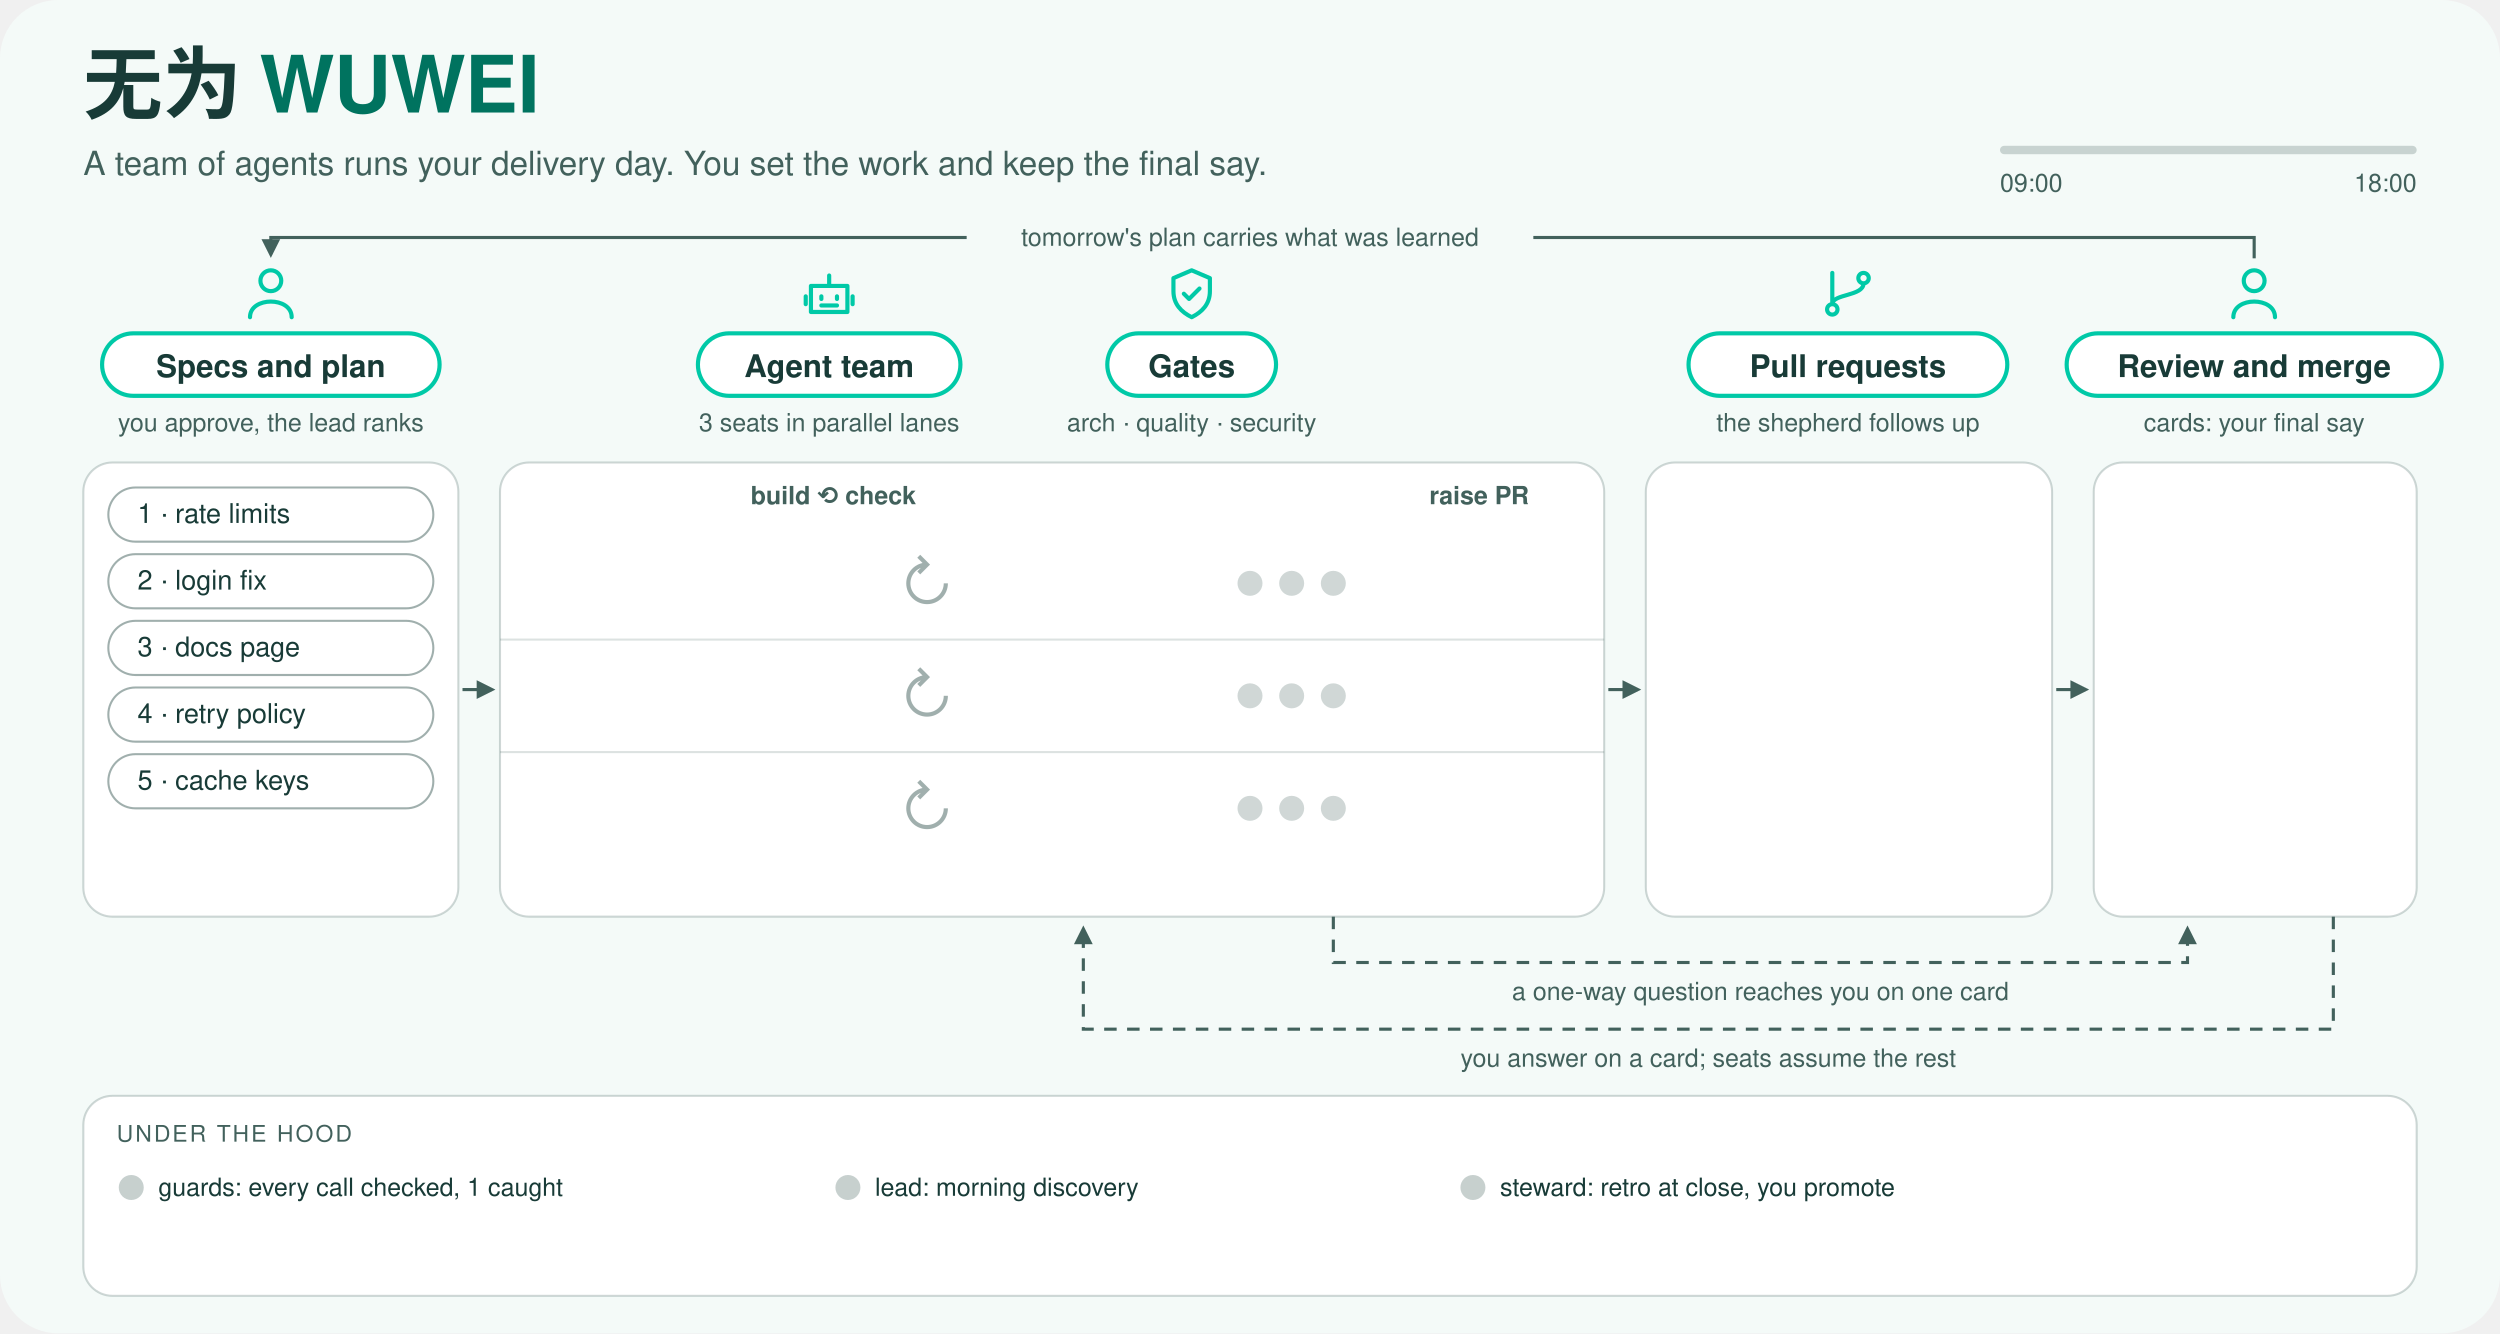
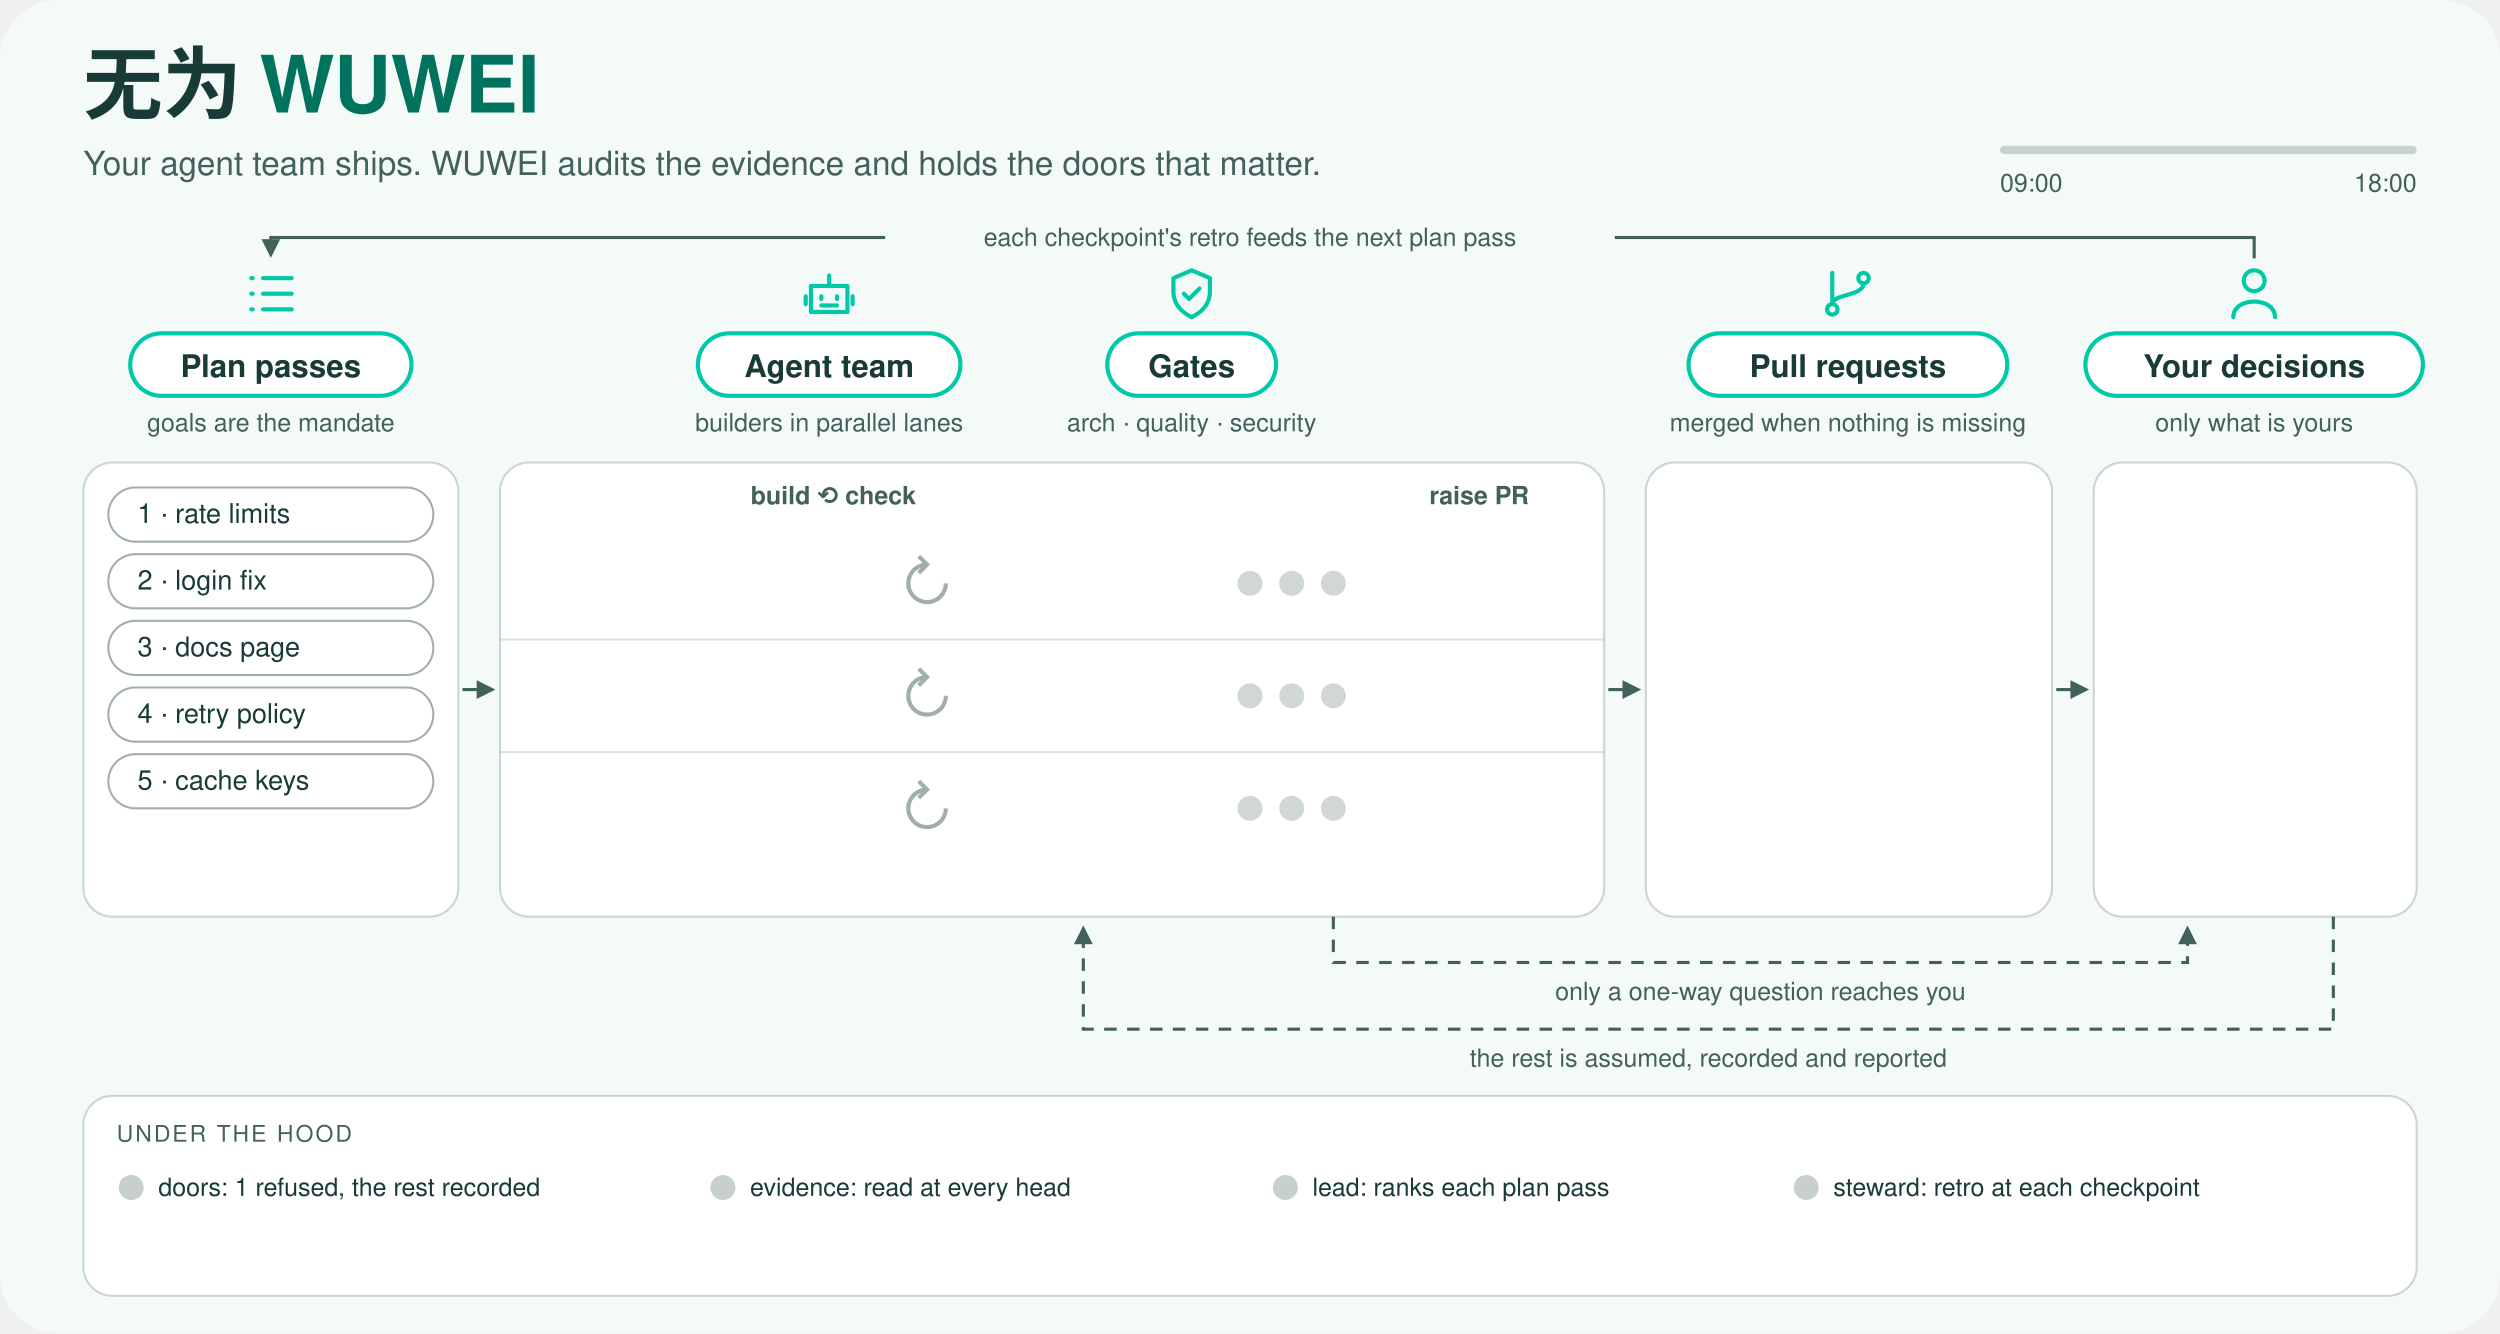
<svg xmlns="http://www.w3.org/2000/svg" viewBox="0 0 1200 640" role="img" aria-labelledby="title desc" font-family="-apple-system, BlinkMacSystemFont, 'Segoe UI', Helvetica, Arial, sans-serif" font-size="13">
  <style>
.still{display:none}
.spin{animation:spin 2s linear infinite;transform-box:fill-box;transform-origin:center}@keyframes spin{to{transform:rotate(360deg)}}
@media (prefers-reduced-motion:reduce){.live{display:none}.still{display:inline}.spin{animation:none}}
</style>
  <defs>
    <marker id="m-muted" viewBox="0 0 10 10" refX="8" refY="5" markerWidth="6" markerHeight="6" orient="auto">
      <path d="M0 0L10 5L0 10z" fill="#42615C" />
    </marker>
    <marker id="m-accent" viewBox="0 0 10 10" refX="8" refY="5" markerWidth="6" markerHeight="6" orient="auto">
      <path d="M0 0L10 5L0 10z" fill="#00C9A7" />
    </marker>
    <marker id="m-warm" viewBox="0 0 10 10" refX="8" refY="5" markerWidth="6" markerHeight="6" orient="auto">
      <path d="M0 0L10 5L0 10z" fill="#935600" />
    </marker>
  </defs>
  <rect width="1200" height="640" rx="28" fill="#F4FAF8" />
  <text x="40" y="54" fill="#183B37" font-size="38" font-weight="700">无为 <tspan fill="#00735F">WUWEI</tspan>
  </text>
-   <text x="40" y="84" fill="#42615C" font-size="16">A team of agents runs your delivery day. You set the work and keep the final say.</text>
+   <text x="40" y="84" fill="#42615C" font-size="16">Your agent team ships. WUWEI audits the evidence and holds the doors that matter.</text>
  <rect x="960" y="70" width="200" height="4" rx="2" fill="#42615C" opacity="0.25" />
  <text x="960" y="92" fill="#42615C" font-size="12">09:00</text>
  <text x="1160" y="92" fill="#42615C" font-size="12" text-anchor="end">18:00</text>
  <path id="day-loop" d="M 1082 124 V 114 H 130 V 122" fill="none" stroke-width="1.5" stroke="#42615C" marker-end="url(#m-muted)" />
-   <rect x="464" y="105" width="272" height="18" fill="#F4FAF8" />
-   <text x="600" y="118" fill="#42615C" font-size="12" text-anchor="middle">tomorrow's plan carries what was learned</text>
-   <path id="icon-0" d="M12 11a4 4 0 1 0 0-8a4 4 0 1 0 0 8M4 21c0-4 4-6 8-6s8 2 8 6" transform="translate(115 126) scale(1.25)" fill="none" stroke="#00C9A7" stroke-width="1.6" stroke-linecap="round" stroke-linejoin="round" />
-   <rect x="49" y="160" width="162" height="30" rx="15" fill="#FFFFFF" stroke="#00C9A7" stroke-width="2" />
-   <text x="130" y="181" fill="#183B37" font-size="15" text-anchor="middle" font-weight="700">Specs and plan</text>
-   <text x="130" y="207" fill="#42615C" font-size="12" text-anchor="middle">you approve, the lead ranks</text>
+   <rect x="425" y="105" width="350" height="18" fill="#F4FAF8" />
+   <text x="600" y="118" fill="#42615C" font-size="12" text-anchor="middle">each checkpoint's retro feeds the next plan pass</text>
+   <path id="icon-0" d="M9 6h11M9 12h11M9 18h11M4.5 6h.5M4.5 12h.5M4.5 18h.5" transform="translate(115 126) scale(1.25)" fill="none" stroke="#00C9A7" stroke-width="1.6" stroke-linecap="round" stroke-linejoin="round" />
+   <rect x="62.5" y="160" width="135" height="30" rx="15" fill="#FFFFFF" stroke="#00C9A7" stroke-width="2" />
+   <text x="130" y="181" fill="#183B37" font-size="15" text-anchor="middle" font-weight="700">Plan passes</text>
+   <text x="130" y="207" fill="#42615C" font-size="12" text-anchor="middle">goals are the mandate</text>
  <path id="icon-1" d="M5 9h14v10H5zM12 5v4M9 13v1M15 13v1M9 16.5h6M3 13v3M21 13v3" transform="translate(383 126) scale(1.25)" fill="none" stroke="#00C9A7" stroke-width="1.6" stroke-linecap="round" stroke-linejoin="round" />
  <rect x="335" y="160" width="126" height="30" rx="15" fill="#FFFFFF" stroke="#00C9A7" stroke-width="2" />
  <text x="398" y="181" fill="#183B37" font-size="15" text-anchor="middle" font-weight="700">Agent team</text>
-   <text x="398" y="207" fill="#42615C" font-size="12" text-anchor="middle">3 seats in parallel lanes</text>
+   <text x="398" y="207" fill="#42615C" font-size="12" text-anchor="middle">builders in parallel lanes</text>
  <path id="icon-2" d="M12 3l7 3v5c0 5-3 8-7 10c-4-2-7-5-7-10V6zM9 12l2 2l4-4" transform="translate(557 126) scale(1.25)" fill="none" stroke="#00C9A7" stroke-width="1.6" stroke-linecap="round" stroke-linejoin="round" />
  <rect x="531.5" y="160" width="81" height="30" rx="15" fill="#FFFFFF" stroke="#00C9A7" stroke-width="2" />
  <text x="572" y="181" fill="#183B37" font-size="15" text-anchor="middle" font-weight="700">Gates</text>
  <text x="572" y="207" fill="#42615C" font-size="12" text-anchor="middle">arch · quality · security</text>
  <path id="icon-3" d="M6 4v12M6 20a2 2 0 1 0 0-4a2 2 0 1 0 0 4M18 8a2 2 0 1 0 0-4a2 2 0 1 0 0 4M18 8c0 5-12 4-12 8" transform="translate(872 126) scale(1.25)" fill="none" stroke="#00C9A7" stroke-width="1.6" stroke-linecap="round" stroke-linejoin="round" />
  <rect x="810.5" y="160" width="153" height="30" rx="15" fill="#FFFFFF" stroke="#00C9A7" stroke-width="2" />
  <text x="887" y="181" fill="#183B37" font-size="15" text-anchor="middle" font-weight="700">Pull requests</text>
-   <text x="887" y="207" fill="#42615C" font-size="12" text-anchor="middle">the shepherd follows up</text>
+   <text x="887" y="207" fill="#42615C" font-size="12" text-anchor="middle">merged when nothing is missing</text>
  <path id="icon-4" d="M12 11a4 4 0 1 0 0-8a4 4 0 1 0 0 8M4 21c0-4 4-6 8-6s8 2 8 6" transform="translate(1067 126) scale(1.25)" fill="none" stroke="#00C9A7" stroke-width="1.6" stroke-linecap="round" stroke-linejoin="round" />
-   <rect x="992" y="160" width="180" height="30" rx="15" fill="#FFFFFF" stroke="#00C9A7" stroke-width="2" />
-   <text x="1082" y="181" fill="#183B37" font-size="15" text-anchor="middle" font-weight="700">Review and merge</text>
-   <text x="1082" y="207" fill="#42615C" font-size="12" text-anchor="middle">cards: your final say</text>
+   <rect x="1001" y="160" width="162" height="30" rx="15" fill="#FFFFFF" stroke="#00C9A7" stroke-width="2" />
+   <text x="1082" y="181" fill="#183B37" font-size="15" text-anchor="middle" font-weight="700">Your decisions</text>
+   <text x="1082" y="207" fill="#42615C" font-size="12" text-anchor="middle">only what is yours</text>
  <rect id="panel-queue" x="40" y="222" width="180" height="218" rx="14" fill="#FFFFFF" stroke="#42615C" stroke-opacity="0.25" />
  <rect id="panel-lanes" x="240" y="222" width="530" height="218" rx="14" fill="#FFFFFF" stroke="#42615C" stroke-opacity="0.25" />
  <rect id="panel-prs" x="790" y="222" width="195" height="218" rx="14" fill="#FFFFFF" stroke="#42615C" stroke-opacity="0.25" />
  <rect id="panel-cards" x="1005" y="222" width="155" height="218" rx="14" fill="#FFFFFF" stroke="#42615C" stroke-opacity="0.25" />
  <rect id="panel-band" x="40" y="526" width="1120" height="96" rx="14" fill="#FFFFFF" stroke="#42615C" stroke-opacity="0.25" />
  <path d="M 222 331 H 236" fill="none" stroke-width="1.5" stroke="#42615C" marker-end="url(#m-muted)" />
  <path d="M 772 331 H 786" fill="none" stroke-width="1.5" stroke="#42615C" marker-end="url(#m-muted)" />
  <path d="M 987 331 H 1001" fill="none" stroke-width="1.5" stroke="#42615C" marker-end="url(#m-muted)" />
  <text x="400" y="242" fill="#42615C" font-size="12" text-anchor="middle" font-weight="600">build ⟲ check</text>
  <text x="710" y="242" fill="#42615C" font-size="12" text-anchor="middle" font-weight="600">raise PR</text>
  <line x1="240" y1="307" x2="770" y2="307" stroke="#42615C" stroke-opacity="0.18" />
  <line x1="240" y1="361" x2="770" y2="361" stroke="#42615C" stroke-opacity="0.18" />
  <path id="build-0" d="M 454 280 A 9 9 0 1 1 445 271 M 441 267 L 445 271 L 441 275" fill="none" stroke="#42615C" stroke-opacity="0.5" stroke-width="2" />
  <path id="build-1" d="M 454 334 A 9 9 0 1 1 445 325 M 441 321 L 445 325 L 441 329" fill="none" stroke="#42615C" stroke-opacity="0.5" stroke-width="2" />
  <path id="build-2" d="M 454 388 A 9 9 0 1 1 445 379 M 441 375 L 445 379 L 441 383" fill="none" stroke="#42615C" stroke-opacity="0.5" stroke-width="2" />
  <circle id="gate-0-0" cx="600" cy="280" r="6" fill="#42615C" opacity="0.25" />
  <circle id="gate-0-1" cx="620" cy="280" r="6" fill="#42615C" opacity="0.25" />
  <circle id="gate-0-2" cx="640" cy="280" r="6" fill="#42615C" opacity="0.25" />
  <circle id="gate-1-0" cx="600" cy="334" r="6" fill="#42615C" opacity="0.25" />
  <circle id="gate-1-1" cx="620" cy="334" r="6" fill="#42615C" opacity="0.25" />
  <circle id="gate-1-2" cx="640" cy="334" r="6" fill="#42615C" opacity="0.25" />
  <circle id="gate-2-0" cx="600" cy="388" r="6" fill="#42615C" opacity="0.25" />
  <circle id="gate-2-1" cx="620" cy="388" r="6" fill="#42615C" opacity="0.25" />
  <circle id="gate-2-2" cx="640" cy="388" r="6" fill="#42615C" opacity="0.25" />
  <path id="ask-loop" stroke-dasharray="6 5" d="M 640 440 V 462 H 1050 V 446" fill="none" stroke-width="1.5" stroke="#42615C" marker-end="url(#m-muted)" />
  <path id="answer-loop" stroke-dasharray="6 5" d="M 1120 440 V 494 H 520 V 446" fill="none" stroke-width="1.5" stroke="#42615C" marker-end="url(#m-muted)" />
-   <text x="845" y="480" fill="#42615C" font-size="12" text-anchor="middle">a one-way question reaches you on one card</text>
-   <text x="820" y="512" fill="#42615C" font-size="12" text-anchor="middle">you answer on a card; seats assume the rest</text>
+   <text x="845" y="480" fill="#42615C" font-size="12" text-anchor="middle">only a one-way question reaches you</text>
+   <text x="820" y="512" fill="#42615C" font-size="12" text-anchor="middle">the rest is assumed, recorded and reported</text>
  <text x="56" y="548" fill="#42615C" font-size="11" letter-spacing="1">UNDER THE HOOD</text>
  <circle cx="63" cy="570" r="6" fill="#42615C" opacity="0.3" />
-   <text x="76" y="574" fill="#183B37" font-size="12">guards: every call checked, 1 caught</text>
-   <circle cx="407" cy="570" r="6" fill="#42615C" opacity="0.3" />
-   <text x="420" y="574" fill="#183B37" font-size="12">lead: morning discovery</text>
-   <circle cx="707" cy="570" r="6" fill="#42615C" opacity="0.3" />
-   <text x="720" y="574" fill="#183B37" font-size="12">steward: retro at close, you promote</text>
+   <text x="76" y="574" fill="#183B37" font-size="12">doors: 1 refused, the rest recorded</text>
+   <circle cx="347" cy="570" r="6" fill="#42615C" opacity="0.3" />
+   <text x="360" y="574" fill="#183B37" font-size="12">evidence: read at every head</text>
+   <circle cx="617" cy="570" r="6" fill="#42615C" opacity="0.3" />
+   <text x="630" y="574" fill="#183B37" font-size="12">lead: ranks each plan pass</text>
+   <circle cx="867" cy="570" r="6" fill="#42615C" opacity="0.3" />
+   <text x="880" y="574" fill="#183B37" font-size="12">steward: retro at each checkpoint</text>
  <g class="still">
    <rect x="52" y="330" width="156" height="26" rx="13" fill="#FFFFFF" stroke="#42615C" stroke-opacity="0.5" />
    <text x="66" y="347" fill="#183B37">4 · retry policy</text>
-     <rect x="52" y="362" width="156" height="26" rx="13" fill="#FFFFFF" stroke="#42615C" stroke-opacity="0.5" />
-     <text x="66" y="379" fill="#183B37">5 · cache keys</text>
-     <text x="66" y="412" fill="#935600" font-size="12" font-weight="600">waits: CAP 3 seats</text>
-     <text x="52" y="430" fill="#42615C" font-size="11">answers a card now and then</text>
+     <text x="66" y="412" fill="#935600" font-size="12" font-weight="600">waits: lanes busy</text>
+     <text x="52" y="430" fill="#42615C" font-size="11">asked only what is yours</text>
    <circle cx="600" cy="280" r="6" fill="#00C9A7" />
    <circle cx="620" cy="280" r="6" fill="#00C9A7" />
    <circle cx="640" cy="280" r="6" fill="#00C9A7" />
    <circle cx="600" cy="334" r="6" fill="#00C9A7" />
    <circle cx="620" cy="334" r="6" fill="#00C9A7" />
    <circle cx="640" cy="334" r="6" fill="#00C9A7" />
    <path class="spin" d="M 454 388 A 9 9 0 1 1 445 379 M 441 375 L 445 379 L 441 383" fill="none" stroke="#00C9A7" stroke-width="2" />
    <circle cx="620" cy="334" r="6" fill="#935600" />
    <g>
      <path d="M 620 325 C 620 302 530 302 530 315" fill="none" stroke-width="2" stroke="#935600" marker-end="url(#m-warm)" stroke-dasharray="5 4" />
      <text x="652" y="339" fill="#935600" font-size="12" font-weight="600">fix ×1 → delta</text>
    </g>
    <g fill="#183B37">
      <rect x="475" y="265" width="110" height="30" rx="15" fill="#FFFFFF" stroke="#00C9A7" stroke-width="1.5" />
      <text x="530" y="285" text-anchor="middle">rate limits</text>
    </g>
    <g fill="#183B37">
      <rect x="475" y="319" width="110" height="30" rx="15" fill="#FFFFFF" stroke="#935600" stroke-width="1.5" />
      <text x="530" y="339" text-anchor="middle">login fix</text>
    </g>
    <g fill="#183B37">
      <rect x="305" y="373" width="110" height="30" rx="15" fill="#FFFFFF" stroke="#00C9A7" stroke-width="1.5" />
      <text x="360" y="393" text-anchor="middle">docs page</text>
    </g>
    <text x="802" y="412" fill="#00735F" font-size="12" font-weight="600">shipped today: 0</text>
    <text x="1015" y="248" fill="#183B37" font-size="11">assumed in the spec</text>
    <text x="1015" y="268" fill="#183B37" font-size="11">assumed in the spec</text>
-     <text x="1015" y="288" fill="#935600" font-size="11" font-weight="600">ship by Friday?</text>
+     <text x="1015" y="288" fill="#935600" font-size="11" font-weight="600">one-way: drop old table?</text>
    <text x="1015" y="380" fill="#183B37" font-size="12" font-weight="600">asked today: 1 of 3</text>
+     <path d="M 1082 124 V 114 H 130 V 122" fill="none" stroke-width="2.5" stroke="#00C9A7" marker-end="url(#m-accent)" />
+     <circle cx="867" cy="570" r="6" fill="#00C9A7" />
+     <text x="1144" y="604" fill="#00735F" font-size="12" text-anchor="end" font-weight="600">13:30 checkpoint: report and retro</text>
    <text x="1160" y="58" fill="#183B37" font-size="26" text-anchor="end" font-weight="700">13:55</text>
    <rect x="960" y="70" width="110" height="4" rx="2" fill="#00C9A7" />
  </g>
  <g class="live">
    <g>
      <animate attributeName="opacity" values="1;1;0;0" keyTimes="0;0.16;0.17;1" dur="16s" repeatCount="indefinite" />
      <rect x="52" y="234" width="156" height="26" rx="13" fill="#FFFFFF" stroke="#42615C" stroke-opacity="0.5" />
      <text x="66" y="251" fill="#183B37">1 · rate limits</text>
    </g>
    <g>
      <animate attributeName="opacity" values="1;1;0;0" keyTimes="0;0.19;0.2;1" dur="16s" repeatCount="indefinite" />
      <rect x="52" y="266" width="156" height="26" rx="13" fill="#FFFFFF" stroke="#42615C" stroke-opacity="0.5" />
      <text x="66" y="283" fill="#183B37">2 · login fix</text>
    </g>
    <g>
      <animate attributeName="opacity" values="1;1;0;0" keyTimes="0;0.22;0.23;1" dur="16s" repeatCount="indefinite" />
      <rect x="52" y="298" width="156" height="26" rx="13" fill="#FFFFFF" stroke="#42615C" stroke-opacity="0.5" />
      <text x="66" y="315" fill="#183B37">3 · docs page</text>
    </g>
    <g>
      <animate attributeName="opacity" values="1;1;0;0" keyTimes="0;0.64;0.65;1" dur="16s" repeatCount="indefinite" />
      <rect x="52" y="330" width="156" height="26" rx="13" fill="#FFFFFF" stroke="#42615C" stroke-opacity="0.5" />
      <text x="66" y="347" fill="#183B37">4 · retry policy</text>
    </g>
    <g>
-       <animate attributeName="opacity" values="1;1;0;0" keyTimes="0;0.74;0.75;1" dur="16s" repeatCount="indefinite" />
+       <animate attributeName="opacity" values="0;0;1;1;0;0" keyTimes="0;0.66;0.67;0.74;0.75;1" dur="16s" repeatCount="indefinite" />
      <rect x="52" y="362" width="156" height="26" rx="13" fill="#FFFFFF" stroke="#42615C" stroke-opacity="0.5" />
      <text x="66" y="379" fill="#183B37">5 · cache keys</text>
    </g>
    <text id="waits" x="66" y="412" fill="#935600" font-size="12" font-weight="600" opacity="0">
-       <animate attributeName="opacity" values="0;0;1;1;0;0" keyTimes="0;0.22;0.23;0.74;0.75;1" dur="16s" repeatCount="indefinite" />waits: CAP 3 seats</text>
+       <animate attributeName="opacity" values="0;0;1;1;0;0" keyTimes="0;0.22;0.23;0.74;0.75;1" dur="16s" repeatCount="indefinite" />waits: lanes busy</text>
    <text x="52" y="430" fill="#42615C" font-size="11" opacity="0">
-       <animate attributeName="opacity" values="0;0;1;1" keyTimes="0;0.17;0.18;1" dur="16s" repeatCount="indefinite" />answers a card now and then</text>
+       <animate attributeName="opacity" values="0;0;1;1;0;0;1;1" keyTimes="0;0.17;0.18;0.6;0.61;0.71;0.72;1" dur="16s" repeatCount="indefinite" />asked only what is yours</text>
    <g opacity="0">
      <animate attributeName="opacity" values="0;0;1;1;0;0" keyTimes="0;0.02;0.03;0.17;0.18;1" dur="16s" repeatCount="indefinite" />
      <rect x="52" y="394" width="156" height="42" rx="10" fill="#FFFFFF" stroke="#00C9A7" />
-       <text x="62" y="410" fill="#183B37" font-size="12" font-weight="600">Morning gate</text>
+       <text x="62" y="410" fill="#183B37" font-size="12" font-weight="600">Plan pass 09:10</text>
      <text x="62" y="428" fill="#42615C" font-size="11" opacity="0">
-         <animate attributeName="opacity" values="0;0;1;1;0;0" keyTimes="0;0;0.01;0.12;0.13;1" dur="16s" repeatCount="indefinite" />Approve today's plan?</text>
+         <animate attributeName="opacity" values="0;0;1;1;0;0" keyTimes="0;0.02;0.03;0.12;0.13;1" dur="16s" repeatCount="indefinite" />ranking the queue</text>
      <text x="62" y="428" fill="#00735F" font-size="11" opacity="0" font-weight="600">
-         <animate attributeName="opacity" values="0;0;1;1;0;0" keyTimes="0;0.12;0.13;0.17;0.18;1" dur="16s" repeatCount="indefinite" />Approved · 3 seats</text>
+         <animate attributeName="opacity" values="0;0;1;1;0;0" keyTimes="0;0.12;0.13;0.17;0.18;1" dur="16s" repeatCount="indefinite" />ranked · inside the goals</text>
+     </g>
+     <g opacity="0">
+       <animate attributeName="opacity" values="0;0;1;1;0;0" keyTimes="0;0.6;0.61;0.71;0.72;1" dur="16s" repeatCount="indefinite" />
+       <rect x="52" y="394" width="156" height="42" rx="10" fill="#FFFFFF" stroke="#00C9A7" />
+       <text x="62" y="410" fill="#183B37" font-size="12" font-weight="600">Plan pass 14:20</text>
+       <text x="62" y="428" fill="#42615C" font-size="11" opacity="0">
+         <animate attributeName="opacity" values="0;0;1;1;0;0" keyTimes="0;0.6;0.61;0.66;0.67;1" dur="16s" repeatCount="indefinite" />queue running dry</text>
+       <text x="62" y="428" fill="#00735F" font-size="11" opacity="0" font-weight="600">
+         <animate attributeName="opacity" values="0;0;1;1;0;0" keyTimes="0;0.66;0.67;0.71;0.72;1" dur="16s" repeatCount="indefinite" />refilled · 1 added</text>
    </g>
    <path class="spin" d="M 454 280 A 9 9 0 1 1 445 271 M 441 267 L 445 271 L 441 275" fill="none" stroke="#00C9A7" stroke-width="2" opacity="0">
      <animate attributeName="opacity" values="0;0;1;1;0;0;1;1;0;0" keyTimes="0;0.19;0.2;0.4;0.41;0.67;0.68;0.86;0.87;1" dur="16s" repeatCount="indefinite" />
    </path>
    <circle cx="600" cy="280" r="6" fill="#00C9A7" opacity="0">
      <animate attributeName="opacity" values="0;0;1;1;0;0;1;1" keyTimes="0;0.43;0.44;0.58;0.59;0.89;0.9;1" dur="16s" repeatCount="indefinite" />
    </circle>
    <circle cx="620" cy="280" r="6" fill="#00C9A7" opacity="0">
      <animate attributeName="opacity" values="0;0;1;1;0;0;1;1" keyTimes="0;0.43;0.44;0.58;0.59;0.89;0.9;1" dur="16s" repeatCount="indefinite" />
    </circle>
    <circle cx="640" cy="280" r="6" fill="#00C9A7" opacity="0">
      <animate attributeName="opacity" values="0;0;1;1;0;0;1;1" keyTimes="0;0.43;0.44;0.58;0.59;0.89;0.9;1" dur="16s" repeatCount="indefinite" />
    </circle>
    <path class="spin" d="M 454 334 A 9 9 0 1 1 445 325 M 441 321 L 445 325 L 441 329" fill="none" stroke="#00C9A7" stroke-width="2" opacity="0">
      <animate attributeName="opacity" values="0;0;1;1;0;0" keyTimes="0;0.22;0.23;0.44;0.45;1" dur="16s" repeatCount="indefinite" />
    </path>
    <circle cx="600" cy="334" r="6" fill="#00C9A7" opacity="0">
      <animate attributeName="opacity" values="0;0;1;1;0;0" keyTimes="0;0.47;0.48;0.72;0.73;1" dur="16s" repeatCount="indefinite" />
    </circle>
    <circle cx="620" cy="334" r="6" fill="#00C9A7" opacity="0">
      <animate attributeName="opacity" values="0;0;1;1;0;0" keyTimes="0;0.47;0.48;0.72;0.73;1" dur="16s" repeatCount="indefinite" />
    </circle>
    <circle cx="640" cy="334" r="6" fill="#00C9A7" opacity="0">
      <animate attributeName="opacity" values="0;0;1;1;0;0" keyTimes="0;0.47;0.48;0.72;0.73;1" dur="16s" repeatCount="indefinite" />
    </circle>
    <path class="spin" d="M 454 388 A 9 9 0 1 1 445 379 M 441 375 L 445 379 L 441 383" fill="none" stroke="#00C9A7" stroke-width="2" opacity="0">
      <animate attributeName="opacity" values="0;0;1;1;0;0;1;1" keyTimes="0;0.25;0.26;0.58;0.59;0.77;0.78;1" dur="16s" repeatCount="indefinite" />
    </path>
    <circle cx="600" cy="388" r="6" fill="#00C9A7" opacity="0">
      <animate attributeName="opacity" values="0;0;1;1;0;0" keyTimes="0;0.61;0.62;0.68;0.69;1" dur="16s" repeatCount="indefinite" />
    </circle>
    <circle cx="620" cy="388" r="6" fill="#00C9A7" opacity="0">
      <animate attributeName="opacity" values="0;0;1;1;0;0" keyTimes="0;0.61;0.62;0.68;0.69;1" dur="16s" repeatCount="indefinite" />
    </circle>
    <circle cx="640" cy="388" r="6" fill="#00C9A7" opacity="0">
      <animate attributeName="opacity" values="0;0;1;1;0;0" keyTimes="0;0.61;0.62;0.68;0.69;1" dur="16s" repeatCount="indefinite" />
    </circle>
    <circle cx="620" cy="334" r="6" fill="#935600" opacity="0">
      <animate attributeName="opacity" values="0;0;1;1;0;0" keyTimes="0;0.5;0.51;0.7;0.71;1" dur="16s" repeatCount="indefinite" />
    </circle>
    <g id="fix-loop" opacity="0">
      <animate attributeName="opacity" values="0;0;1;1;0;0" keyTimes="0;0.5;0.51;0.7;0.71;1" dur="16s" repeatCount="indefinite" />
      <path d="M 620 325 C 620 302 530 302 530 315" fill="none" stroke-width="2" stroke="#935600" marker-end="url(#m-warm)" stroke-dasharray="5 4" />
      <text x="652" y="339" fill="#935600" font-size="12" font-weight="600">fix ×1 → delta</text>
    </g>
    <g opacity="0" fill="#183B37">
      <animateMotion values="295,0;295,0;360,0;360,0;530,0;530,0;710,0;710,0;710,0" keyTimes="0;0.16;0.19;0.4;0.43;0.58;0.61;0.64;1" calcMode="linear" dur="16s" repeatCount="indefinite" />
      <animate attributeName="opacity" values="0;0;1;1;0;0" keyTimes="0;0.16;0.17;0.64;0.65;1" dur="16s" repeatCount="indefinite" />
      <rect x="-55" y="265" width="110" height="30" rx="15" fill="#FFFFFF" stroke="#00C9A7" stroke-width="1.5" />
      <text x="0" y="285" text-anchor="middle">rate limits</text>
    </g>
    <g opacity="0" fill="#183B37">
      <animateMotion values="295,0;295,0;360,0;360,0;530,0;530,0;710,0;710,0;710,0" keyTimes="0;0.19;0.22;0.44;0.47;0.72;0.75;0.78;1" calcMode="linear" dur="16s" repeatCount="indefinite" />
      <animate attributeName="opacity" values="0;0;1;1;0;0" keyTimes="0;0.19;0.2;0.78;0.79;1" dur="16s" repeatCount="indefinite" />
      <rect x="-55" y="319" width="110" height="30" rx="15" fill="#FFFFFF" stroke="#00C9A7" stroke-width="1.5">
        <animate attributeName="stroke" values="#00C9A7;#00C9A7;#935600;#935600;#00C9A7;#00C9A7" keyTimes="0;0.5;0.51;0.7;0.71;1" dur="16s" repeatCount="indefinite" />
      </rect>
      <text x="0" y="339" text-anchor="middle">login fix</text>
    </g>
    <g opacity="0" fill="#183B37">
      <animateMotion values="295,0;295,0;360,0;360,0;530,0;530,0;710,0;710,0;710,0" keyTimes="0;0.22;0.25;0.58;0.61;0.68;0.71;0.74;1" calcMode="linear" dur="16s" repeatCount="indefinite" />
      <animate attributeName="opacity" values="0;0;1;1;0;0" keyTimes="0;0.22;0.23;0.74;0.75;1" dur="16s" repeatCount="indefinite" />
      <rect x="-55" y="373" width="110" height="30" rx="15" fill="#FFFFFF" stroke="#00C9A7" stroke-width="1.5" />
      <text x="0" y="393" text-anchor="middle">docs page</text>
    </g>
    <g opacity="0" fill="#183B37">
      <animateMotion values="295,0;295,0;360,0;360,0;530,0;530,0" keyTimes="0;0.64;0.67;0.86;0.89;1" calcMode="linear" dur="16s" repeatCount="indefinite" />
      <animate attributeName="opacity" values="0;0;1;1" keyTimes="0;0.64;0.65;1" dur="16s" repeatCount="indefinite" />
      <rect x="-55" y="265" width="110" height="30" rx="15" fill="#FFFFFF" stroke="#00C9A7" stroke-width="1.5" />
      <text x="0" y="285" text-anchor="middle">retry policy</text>
    </g>
    <g opacity="0" fill="#183B37">
      <animateMotion values="295,0;295,0;360,0;360,0" keyTimes="0;0.74;0.77;1" calcMode="linear" dur="16s" repeatCount="indefinite" />
      <animate attributeName="opacity" values="0;0;1;1" keyTimes="0;0.74;0.75;1" dur="16s" repeatCount="indefinite" />
      <rect x="-55" y="373" width="110" height="30" rx="15" fill="#FFFFFF" stroke="#00C9A7" stroke-width="1.5" />
      <text x="0" y="393" text-anchor="middle">cache keys</text>
    </g>
    <g opacity="0">
      <animate attributeName="opacity" values="0;0;1;1;0;0" keyTimes="0;0.64;0.65;0.8;0.81;1" dur="16s" repeatCount="indefinite" />
      <rect x="802" y="234" width="170" height="26" rx="13" fill="#00C9A7" fill-opacity="0.14" stroke="#00C9A7" stroke-width="1.5" />
      <text x="816" y="251" fill="#183B37" font-size="12">#142 rate limits</text>
    </g>
    <g opacity="0">
      <animate attributeName="opacity" values="0;0;1;1;0;0" keyTimes="0;0.74;0.75;0.86;0.87;1" dur="16s" repeatCount="indefinite" />
      <rect x="802" y="264" width="170" height="26" rx="13" fill="#00C9A7" fill-opacity="0.14" stroke="#00C9A7" stroke-width="1.5" />
      <text x="816" y="281" fill="#183B37" font-size="12">#143 docs page</text>
    </g>
    <g opacity="0">
      <animate attributeName="opacity" values="0;0;1;1;0;0" keyTimes="0;0.78;0.79;0.9;0.91;1" dur="16s" repeatCount="indefinite" />
      <rect x="802" y="294" width="170" height="26" rx="13" fill="#00C9A7" fill-opacity="0.14" stroke="#00C9A7" stroke-width="1.5" />
      <text x="816" y="311" fill="#183B37" font-size="12">#144 login fix</text>
    </g>
    <text x="802" y="392" fill="#42615C" font-size="11" opacity="0">
-       <animate attributeName="opacity" values="0;0;1;1;0;0" keyTimes="0;0.65;0.66;0.78;0.79;1" dur="16s" repeatCount="indefinite" />ping reviewer · CI green?</text>
+       <animate attributeName="opacity" values="0;0;1;1;0;0" keyTimes="0;0.65;0.66;0.78;0.79;1" dur="16s" repeatCount="indefinite" />evidence: 1 gap · CI running</text>
    <text x="802" y="392" fill="#00735F" font-size="11" opacity="0">
-       <animate attributeName="opacity" values="0;0;1;1;0;0" keyTimes="0;0.8;0.81;0.91;0.92;1" dur="16s" repeatCount="indefinite" />merge at the gated head</text>
+       <animate attributeName="opacity" values="0;0;1;1;0;0" keyTimes="0;0.8;0.81;0.91;0.92;1" dur="16s" repeatCount="indefinite" />merged: nothing missing</text>
    <text x="802" y="412" fill="#00735F" font-size="12" font-weight="600" opacity="0">
      <animate attributeName="opacity" values="0;0;1;1;0;0" keyTimes="0;0;0.01;0.8;0.81;1" dur="16s" repeatCount="indefinite" />shipped today: 0</text>
    <text x="802" y="412" fill="#00735F" font-size="12" font-weight="600" opacity="0">
      <animate attributeName="opacity" values="0;0;1;1;0;0" keyTimes="0;0.8;0.81;0.86;0.87;1" dur="16s" repeatCount="indefinite" />shipped today: 1</text>
    <text x="802" y="412" fill="#00735F" font-size="12" font-weight="600" opacity="0">
      <animate attributeName="opacity" values="0;0;1;1;0;0" keyTimes="0;0.86;0.87;0.9;0.91;1" dur="16s" repeatCount="indefinite" />shipped today: 2</text>
    <text x="802" y="412" fill="#00735F" font-size="12" font-weight="600" opacity="0">
      <animate attributeName="opacity" values="0;0;1;1" keyTimes="0;0.9;0.91;1" dur="16s" repeatCount="indefinite" />shipped today: 3</text>
    <text x="802" y="430" fill="#935600" font-size="11" opacity="0">
      <animate attributeName="opacity" values="0;0;1;1" keyTimes="0;0.92;0.93;1" dur="16s" repeatCount="indefinite" />carried to tomorrow: 2</text>
    <text x="1015" y="248" fill="#183B37" font-size="11" opacity="0">
      <animate attributeName="opacity" values="0;0;1;1" keyTimes="0;0.31;0.32;1" dur="16s" repeatCount="indefinite" />assumed in the spec</text>
    <text x="1015" y="268" fill="#183B37" font-size="11" opacity="0">
      <animate attributeName="opacity" values="0;0;1;1" keyTimes="0;0.45;0.46;1" dur="16s" repeatCount="indefinite" />assumed in the spec</text>
    <text x="1015" y="288" fill="#935600" font-size="11" font-weight="600" opacity="0">
-       <animate attributeName="opacity" values="0;0;1;1;0;0" keyTimes="0;0.52;0.53;0.62;0.63;1" dur="16s" repeatCount="indefinite" />ship by Friday?</text>
+       <animate attributeName="opacity" values="0;0;1;1;0;0" keyTimes="0;0.52;0.53;0.62;0.63;1" dur="16s" repeatCount="indefinite" />one-way: drop old table?</text>
    <text x="1015" y="288" fill="#183B37" font-size="11" opacity="0">
-       <animate attributeName="opacity" values="0;0;1;1" keyTimes="0;0.62;0.63;1" dur="16s" repeatCount="indefinite" />answered: Yes</text>
+       <animate attributeName="opacity" values="0;0;1;1" keyTimes="0;0.62;0.63;1" dur="16s" repeatCount="indefinite" />answered · ADR written</text>
    <text x="1015" y="380" fill="#183B37" font-size="12" font-weight="600" opacity="0">
      <animate attributeName="opacity" values="0;0;1;1" keyTimes="0;0.52;0.53;1" dur="16s" repeatCount="indefinite" />asked today: 1 of 3</text>
    <path id="ask-loop-lit" d="M 640 440 V 462 H 1050 V 446" fill="none" stroke-width="2.5" stroke="#00C9A7" marker-end="url(#m-accent)" stroke-dasharray="6 5" opacity="0">
      <animate attributeName="opacity" values="0;0;1;1;0;0;1;1;0;0;1;1;0;0" keyTimes="0;0.3;0.31;0.32;0.33;0.44;0.45;0.46;0.47;0.52;0.53;0.54;0.55;1" dur="16s" repeatCount="indefinite" />
    </path>
    <path id="answer-loop-lit" d="M 1120 440 V 494 H 520 V 446" fill="none" stroke-width="2.5" stroke="#00C9A7" marker-end="url(#m-accent)" stroke-dasharray="6 5" opacity="0">
      <animate attributeName="opacity" values="0;0;1;1;0;0;1;1;0;0;1;1;0;0" keyTimes="0;0.31;0.32;0.33;0.34;0.45;0.46;0.47;0.48;0.62;0.63;0.64;0.65;1" dur="16s" repeatCount="indefinite" />
    </path>
    <path id="day-loop-lit" d="M 1082 124 V 114 H 130 V 122" fill="none" stroke-width="2.5" stroke="#00C9A7" marker-end="url(#m-accent)" opacity="0">
-       <animate attributeName="opacity" values="0;0;1;1" keyTimes="0;0.92;0.93;1" dur="16s" repeatCount="indefinite" />
+       <animate attributeName="opacity" values="0;0;1;1;0;0;1;1" keyTimes="0;0.5;0.51;0.56;0.57;0.92;0.93;1" dur="16s" repeatCount="indefinite" />
    </path>
    <circle cx="63" cy="570" r="6" fill="#935600" opacity="0">
      <animate attributeName="opacity" values="0;0;1;1;0;0" keyTimes="0;0.36;0.37;0.4;0.41;1" dur="16s" repeatCount="indefinite" />
    </circle>
-     <circle id="lead" cx="407" cy="570" r="6" fill="#00C9A7" opacity="0">
-       <animate attributeName="opacity" values="0;0;1;1;0;0" keyTimes="0;0.74;0.75;0.8;0.81;1" dur="16s" repeatCount="indefinite" />
-     </circle>
-     <circle cx="707" cy="570" r="6" fill="#00C9A7" opacity="0">
-       <animate attributeName="opacity" values="0;0;1;1" keyTimes="0;0.92;0.93;1" dur="16s" repeatCount="indefinite" />
+     <circle id="evidence" cx="347" cy="570" r="6" fill="#00C9A7" opacity="0">
+       <animate attributeName="opacity" values="0;0;1;1;0;0;1;1;0;0;1;1;0;0" keyTimes="0;0.77;0.78;0.82;0.83;0.83;0.84;0.88;0.89;0.87;0.88;0.92;0.93;1" dur="16s" repeatCount="indefinite" />
+     </circle>
+     <circle id="lead" cx="617" cy="570" r="6" fill="#00C9A7" opacity="0">
+       <animate attributeName="opacity" values="0;0;1;1;0;0;1;1;0;0" keyTimes="0;0.02;0.03;0.17;0.18;0.6;0.61;0.71;0.72;1" dur="16s" repeatCount="indefinite" />
+     </circle>
+     <circle cx="867" cy="570" r="6" fill="#00C9A7" opacity="0">
+       <animate attributeName="opacity" values="0;0;1;1;0;0;1;1" keyTimes="0;0.5;0.51;0.56;0.57;0.92;0.93;1" dur="16s" repeatCount="indefinite" />
    </circle>
    <text x="1144" y="604" fill="#00735F" font-size="12" text-anchor="end" font-weight="600" opacity="0">
-       <animate attributeName="opacity" values="0;0;1;1" keyTimes="0;0.92;0.93;1" dur="16s" repeatCount="indefinite" />17:15 close: report written, retro done</text>
+       <animate attributeName="opacity" values="0;0;1;1;0;0" keyTimes="0;0.5;0.51;0.56;0.57;1" dur="16s" repeatCount="indefinite" />13:30 checkpoint: report and retro</text>
+     <text x="1144" y="604" fill="#00735F" font-size="12" text-anchor="end" font-weight="600" opacity="0">
+       <animate attributeName="opacity" values="0;0;1;1" keyTimes="0;0.92;0.93;1" dur="16s" repeatCount="indefinite" />17:15 checkpoint: report and retro; plan again any time</text>
    <text x="1160" y="58" fill="#183B37" font-size="26" opacity="0" text-anchor="end" font-weight="700">
      <animate attributeName="opacity" values="0;0;1;1;0;0" keyTimes="0;0;0.01;0.111;0.121;1" dur="16s" repeatCount="indefinite" />09:00</text>
    <text x="1160" y="58" fill="#183B37" font-size="26" opacity="0" text-anchor="end" font-weight="700">
      <animate attributeName="opacity" values="0;0;1;1;0;0" keyTimes="0;0.111;0.121;0.222;0.232;1" dur="16s" repeatCount="indefinite" />10:00</text>
    <text x="1160" y="58" fill="#183B37" font-size="26" opacity="0" text-anchor="end" font-weight="700">
      <animate attributeName="opacity" values="0;0;1;1;0;0" keyTimes="0;0.222;0.232;0.333;0.343;1" dur="16s" repeatCount="indefinite" />11:00</text>
    <text x="1160" y="58" fill="#183B37" font-size="26" opacity="0" text-anchor="end" font-weight="700">
      <animate attributeName="opacity" values="0;0;1;1;0;0" keyTimes="0;0.333;0.343;0.444;0.454;1" dur="16s" repeatCount="indefinite" />12:00</text>
    <text x="1160" y="58" fill="#183B37" font-size="26" opacity="0" text-anchor="end" font-weight="700">
      <animate attributeName="opacity" values="0;0;1;1;0;0" keyTimes="0;0.444;0.454;0.556;0.566;1" dur="16s" repeatCount="indefinite" />13:00</text>
    <text x="1160" y="58" fill="#183B37" font-size="26" opacity="0" text-anchor="end" font-weight="700">
      <animate attributeName="opacity" values="0;0;1;1;0;0" keyTimes="0;0.556;0.566;0.667;0.677;1" dur="16s" repeatCount="indefinite" />14:00</text>
    <text x="1160" y="58" fill="#183B37" font-size="26" opacity="0" text-anchor="end" font-weight="700">
      <animate attributeName="opacity" values="0;0;1;1;0;0" keyTimes="0;0.667;0.677;0.778;0.788;1" dur="16s" repeatCount="indefinite" />15:00</text>
    <text x="1160" y="58" fill="#183B37" font-size="26" opacity="0" text-anchor="end" font-weight="700">
      <animate attributeName="opacity" values="0;0;1;1;0;0" keyTimes="0;0.778;0.788;0.889;0.899;1" dur="16s" repeatCount="indefinite" />16:00</text>
    <text x="1160" y="58" fill="#183B37" font-size="26" opacity="0" text-anchor="end" font-weight="700">
      <animate attributeName="opacity" values="0;0;1;1" keyTimes="0;0.889;0.899;1" dur="16s" repeatCount="indefinite" />17:00</text>
    <rect x="960" y="70" width="0" height="4" rx="2" fill="#00C9A7">
      <animate attributeName="width" values="0;200" keyTimes="0;1" dur="16s" repeatCount="indefinite" />
    </rect>
  </g>
+   <rect x="425" y="105" width="350" height="18" fill="#F4FAF8" />
+   <text x="600" y="118" fill="#42615C" font-size="12" text-anchor="middle">each checkpoint's retro feeds the next plan pass</text>
</svg>
